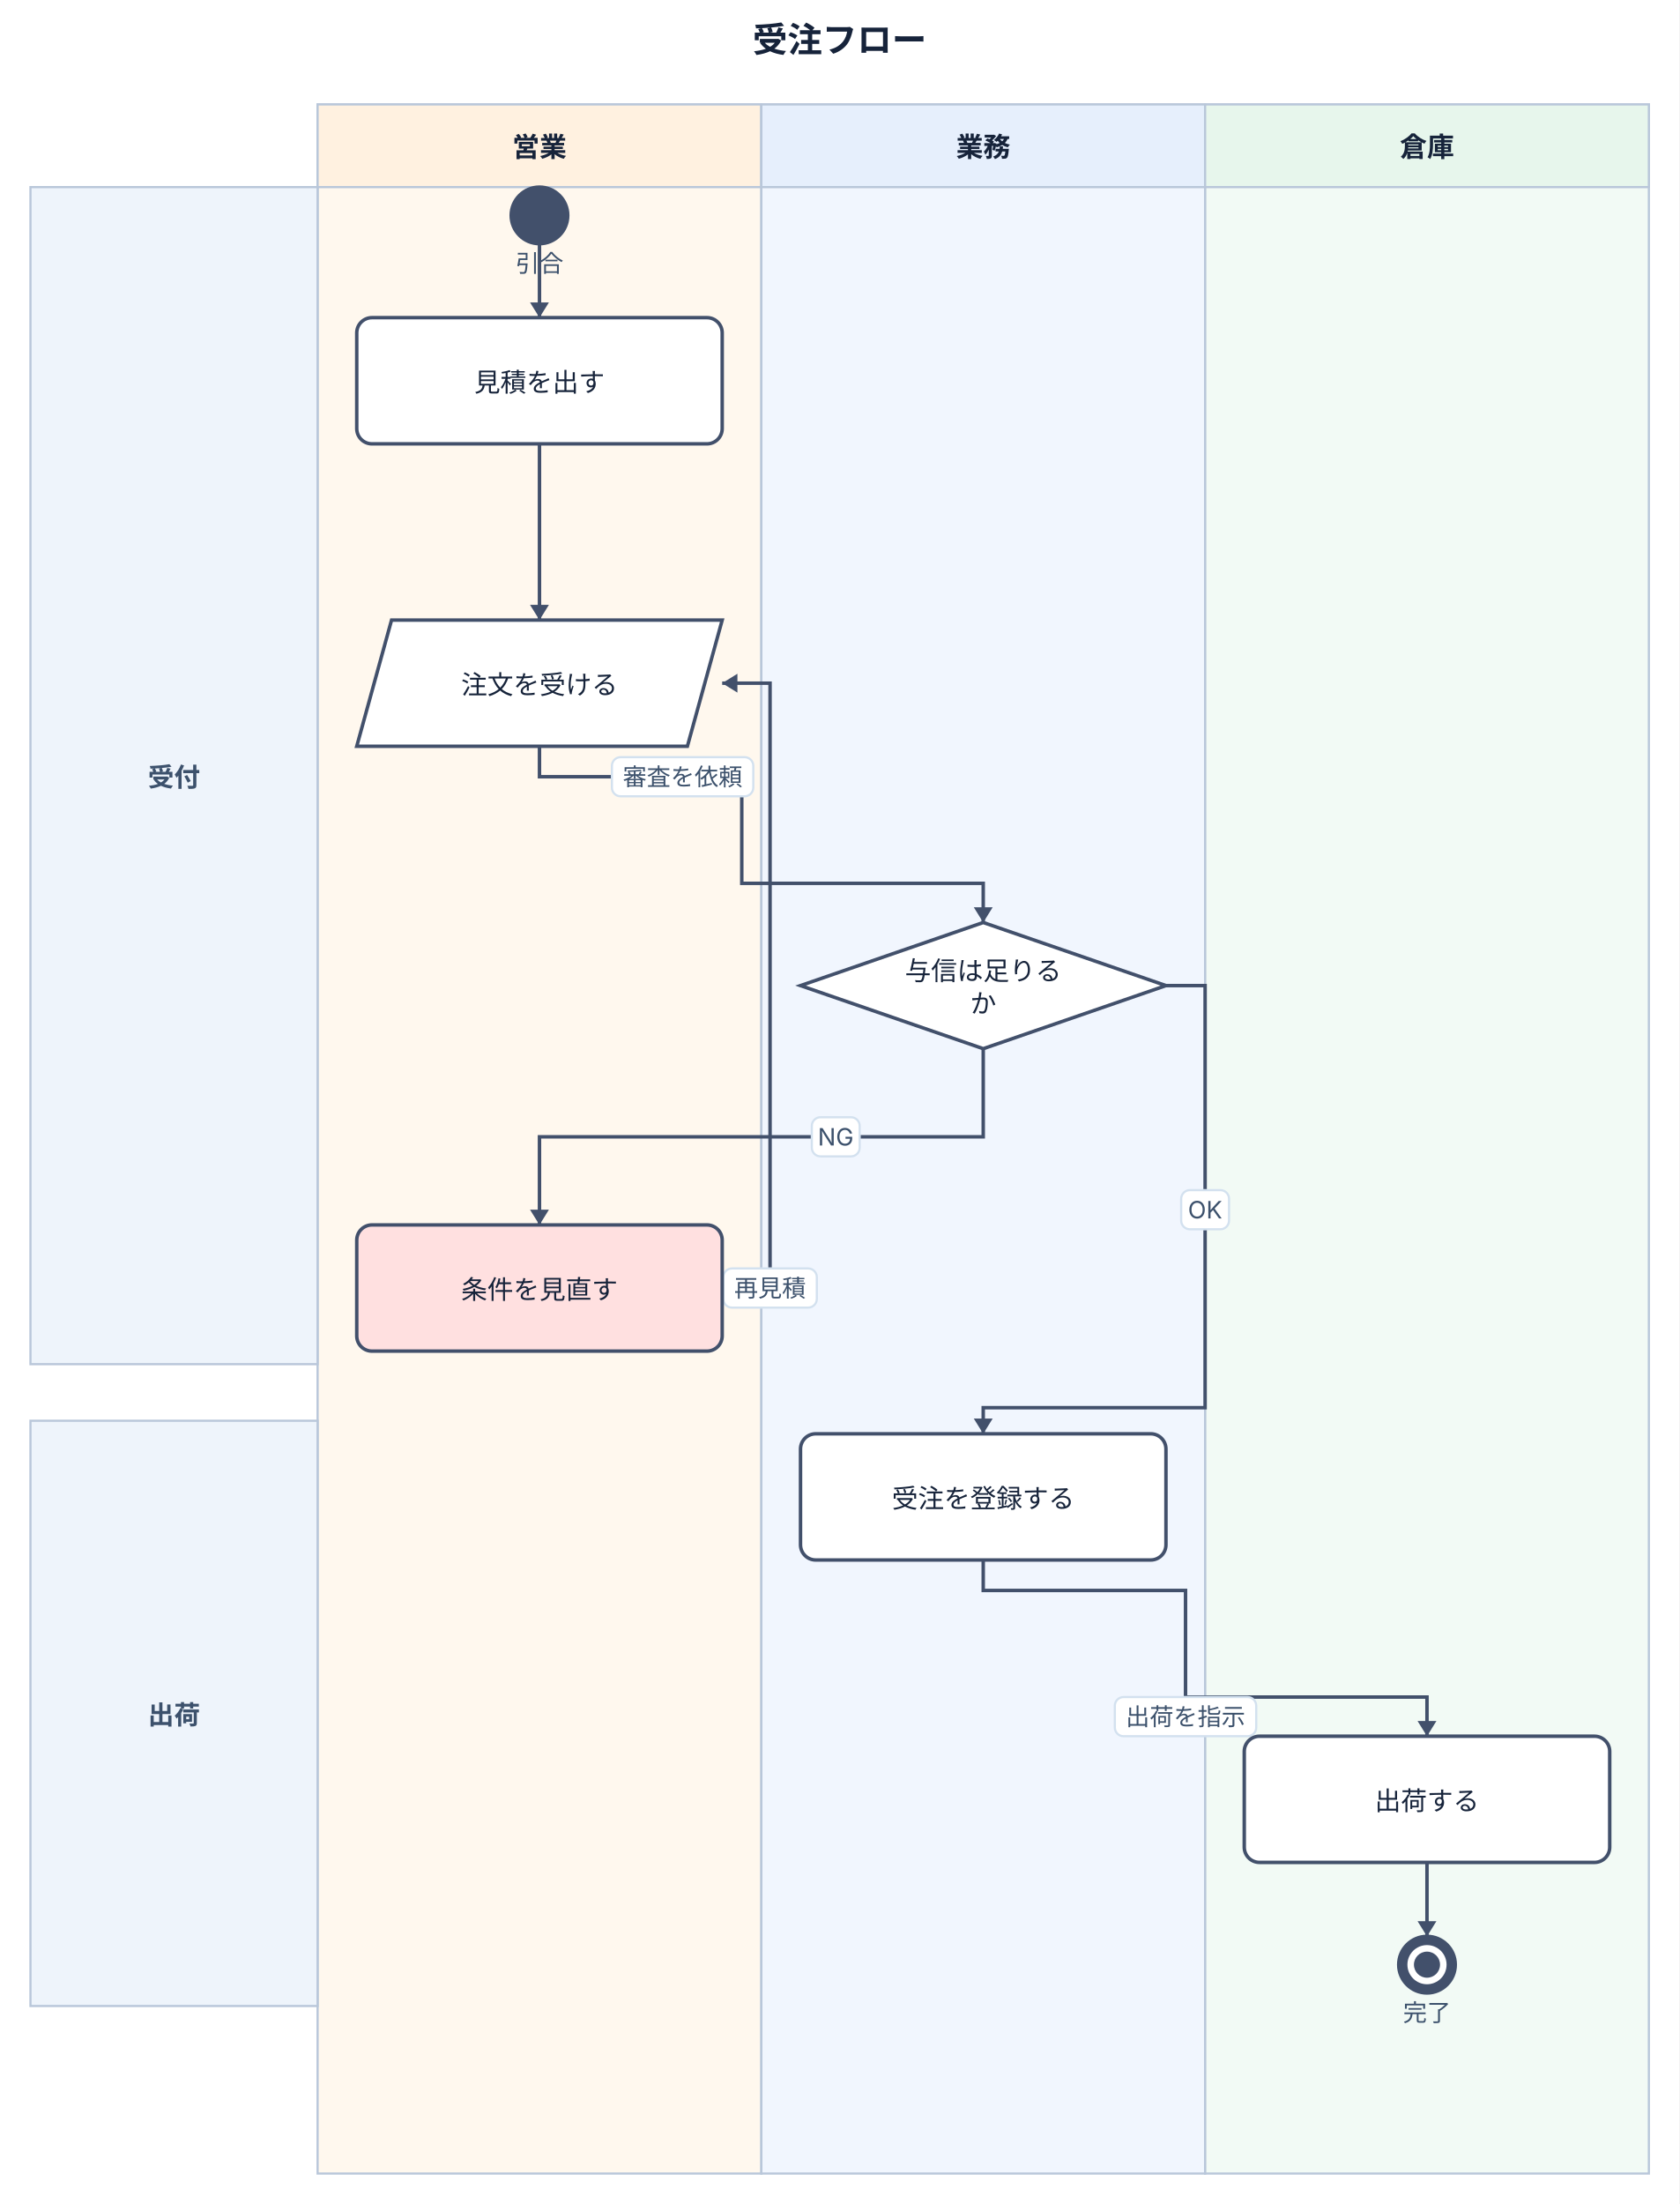
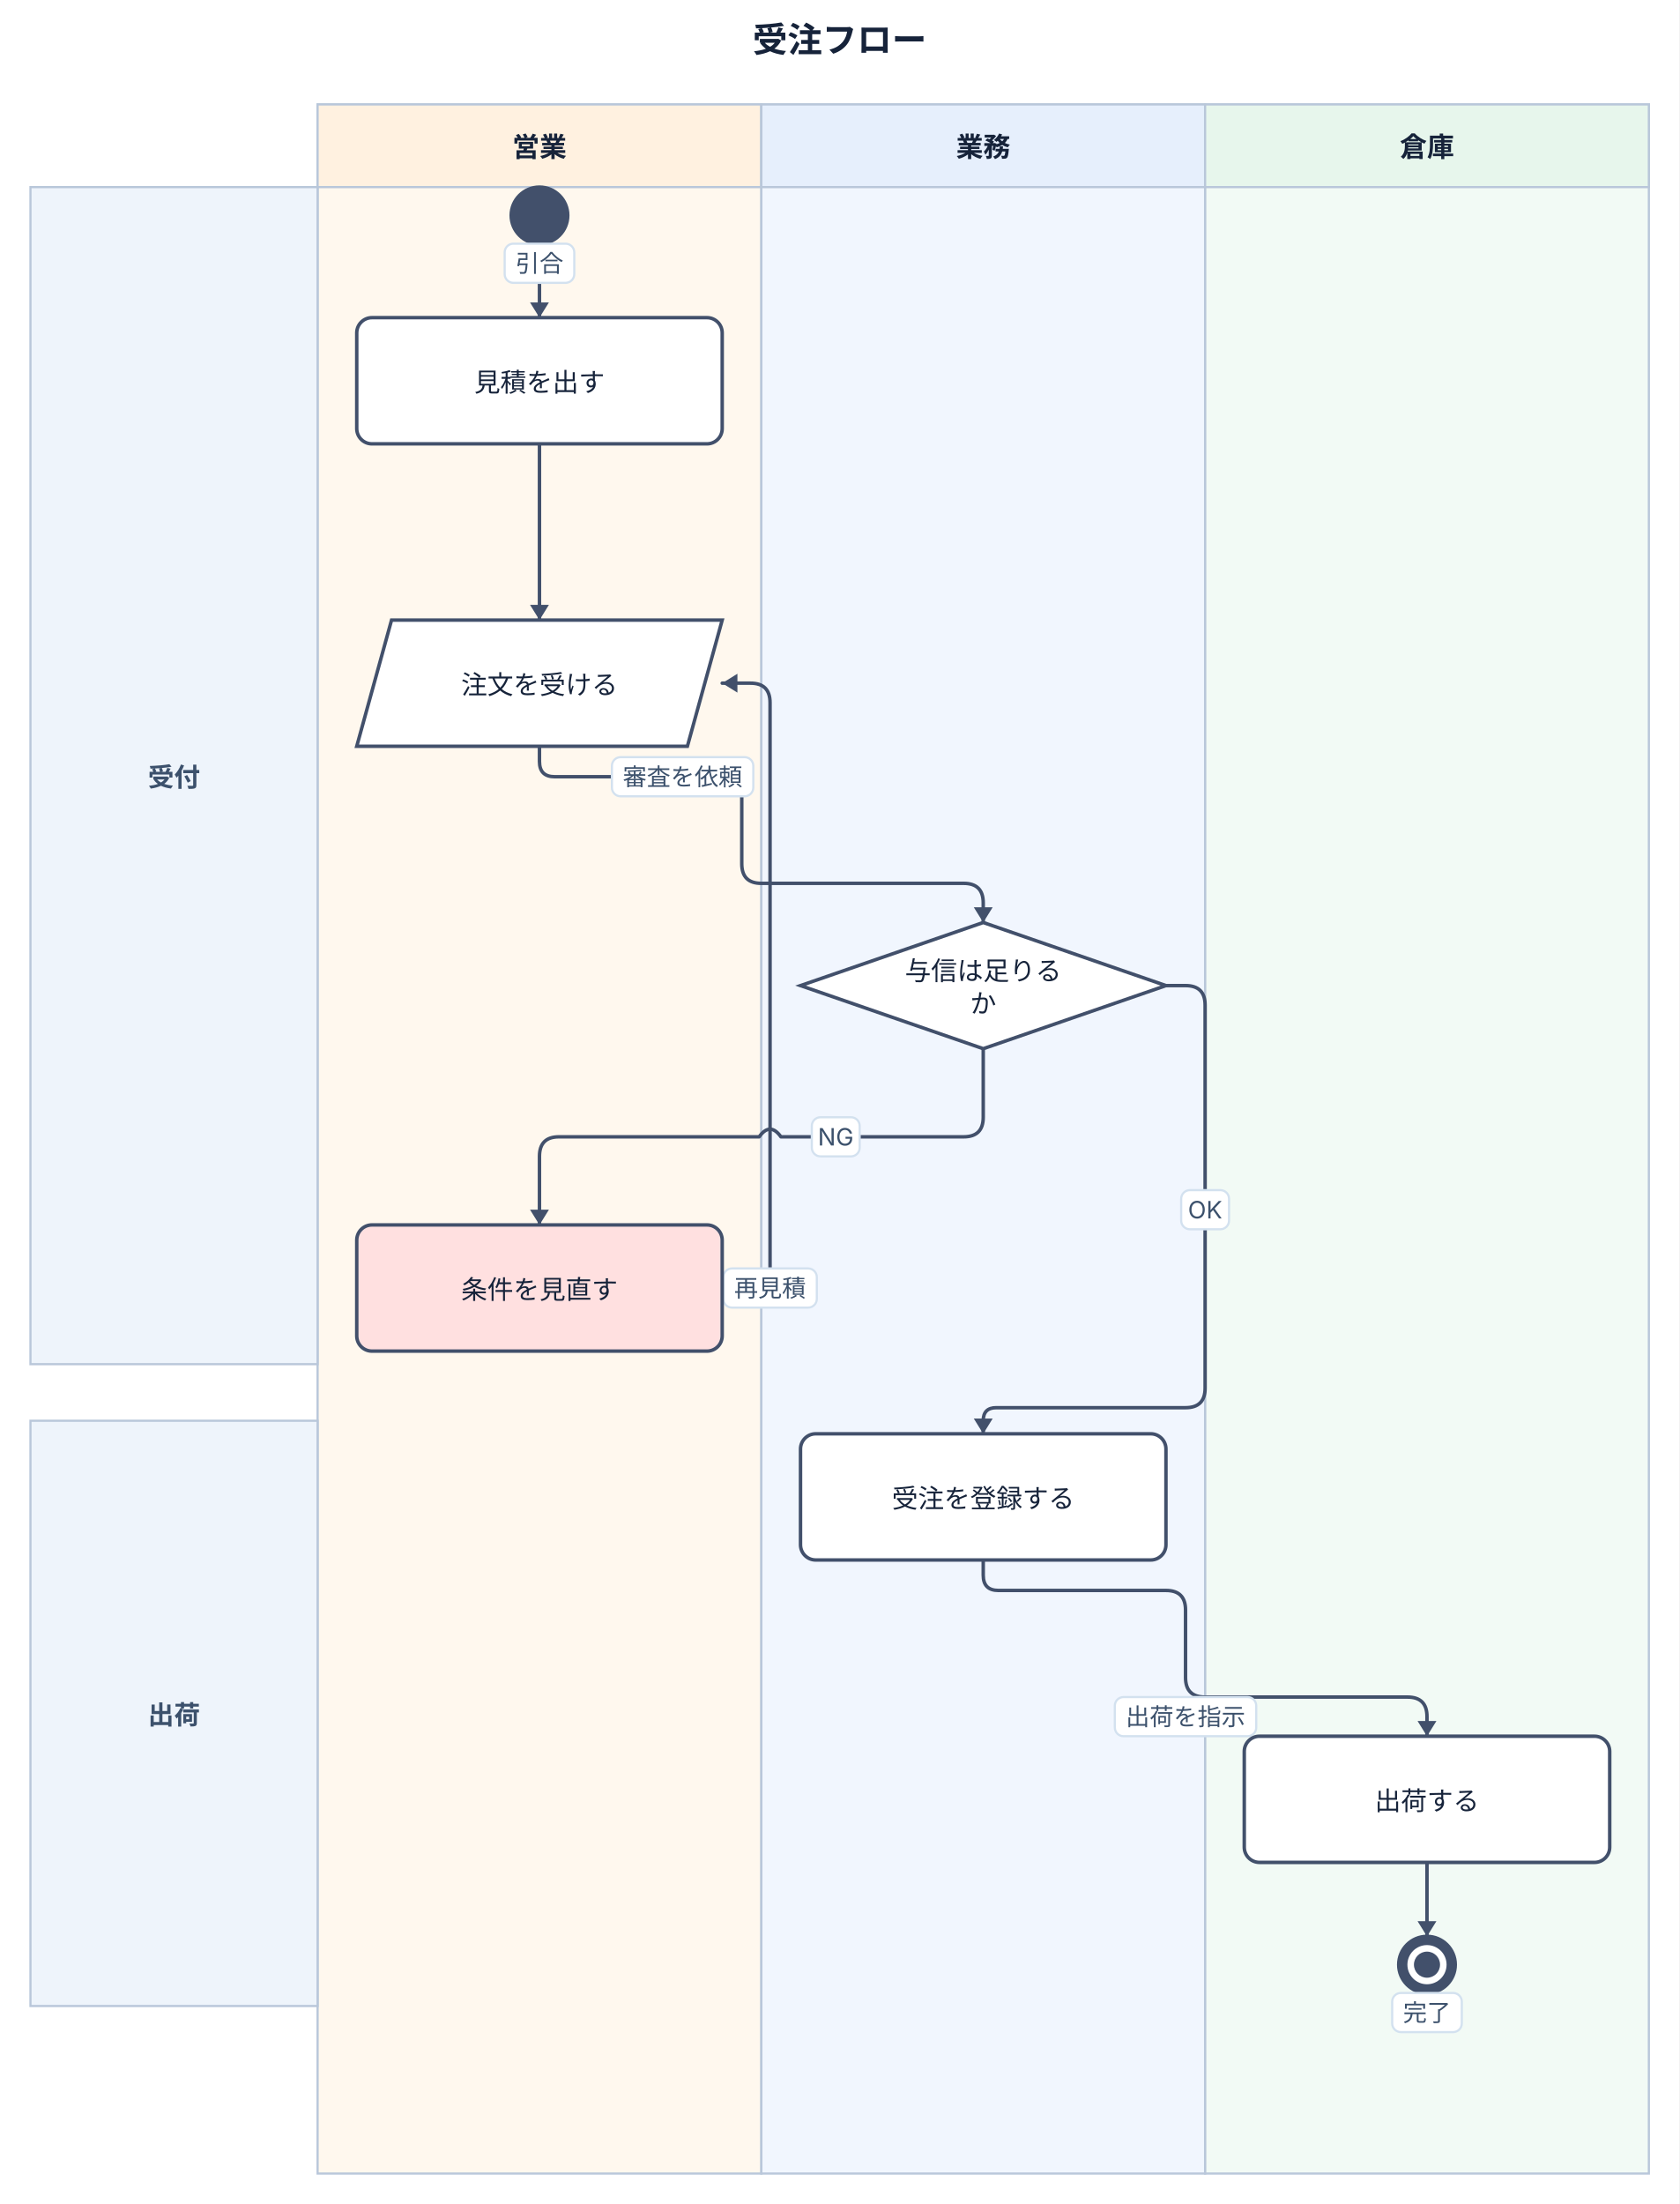
<svg xmlns="http://www.w3.org/2000/svg" width="772" height="1013" viewBox="0 0 772 1013" font-family="Inter, 'Yu Gothic UI', 'Meiryo UI', sans-serif">
  <rect x="0" y="0" width="772" height="1013" fill="#FFFFFF" />
  <text x="386" y="24" text-anchor="middle" font-size="16" font-weight="700" fill="#16233A">受注フロー</text>
  <g transform="translate(14, 48)">
    <g data-pick="lane" data-idx="0">
      <rect class="sl-shape" x="132" y="0" width="204" height="951" fill="#FFF1E0" fill-opacity="0.55" stroke="#B9C7DA" />
      <rect x="132" y="0" width="204" height="38" fill="#FFF1E0" stroke="#B9C7DA" />
      <text x="234" y="24" text-anchor="middle" font-size="12.5" font-weight="700" fill="#16233A">営業</text>
    </g>
    <g data-pick="lane" data-idx="1">
      <rect class="sl-shape" x="336" y="0" width="204" height="951" fill="#E6EFFC" fill-opacity="0.55" stroke="#B9C7DA" />
      <rect x="336" y="0" width="204" height="38" fill="#E6EFFC" stroke="#B9C7DA" />
      <text x="438" y="24" text-anchor="middle" font-size="12.5" font-weight="700" fill="#16233A">業務</text>
    </g>
    <g data-pick="lane" data-idx="2">
      <rect class="sl-shape" x="540" y="0" width="204" height="951" fill="#E7F6EC" fill-opacity="0.55" stroke="#B9C7DA" />
      <rect x="540" y="0" width="204" height="38" fill="#E7F6EC" stroke="#B9C7DA" />
      <text x="642" y="24" text-anchor="middle" font-size="12.5" font-weight="700" fill="#16233A">倉庫</text>
    </g>
    <g data-pick="phase" data-idx="0">
      <rect class="sl-shape" x="0" y="38" width="132" height="541" fill="#EEF4FB" stroke="#B9C7DA" />
      <text x="66" y="313.5" text-anchor="middle" font-size="12" font-weight="700" fill="#3C516C">受付</text>
    </g>
    <g data-pick="phase" data-idx="1">
      <rect class="sl-shape" x="0" y="605" width="132" height="269" fill="#EEF4FB" stroke="#B9C7DA" />
      <text x="66" y="744.5" text-anchor="middle" font-size="12" font-weight="700" fill="#3C516C">出荷</text>
    </g>
    <g>
      <path class="sl-hit" d="M 234 64 V 81 H 234 V 98" fill="none" stroke="transparent" stroke-width="14" data-pick="link" data-idx="0" />
-       <path d="M 234 64 V 81 H 234 V 98" fill="none" stroke="#42506B" stroke-width="1.6" data-pick="link" data-idx="0" />
+       <path d="M 234 64 L 234 81 Q 234 81 234 81 L 234 81 Q 234 81 234 81 L 234 98" fill="none" stroke="#42506B" stroke-width="1.6" stroke-linecap="round" stroke-linejoin="round" data-pick="link" data-idx="0" />
      <polygon class="sl-arrow" points="234,98 229.66,91 238.34,91" fill="#42506B" />
    </g>
    <g>
      <path class="sl-hit" d="M 234 156 V 196.5 H 234 V 237" fill="none" stroke="transparent" stroke-width="14" data-pick="link" data-idx="1" />
-       <path d="M 234 156 V 196.5 H 234 V 237" fill="none" stroke="#42506B" stroke-width="1.6" data-pick="link" data-idx="1" />
+       <path d="M 234 156 L 234 196.5 Q 234 196.5 234 196.5 L 234 196.5 Q 234 196.5 234 196.5 L 234 237" fill="none" stroke="#42506B" stroke-width="1.6" stroke-linecap="round" stroke-linejoin="round" data-pick="link" data-idx="1" />
      <polygon class="sl-arrow" points="234,237 229.66,230 238.34,230" fill="#42506B" />
    </g>
    <g>
      <path class="sl-hit" d="M 234 295 V 309 H 327 V 358 H 438 V 376" fill="none" stroke="transparent" stroke-width="14" data-pick="link" data-idx="2" />
-       <path d="M 234 295 V 309 H 327 V 358 H 438 V 376" fill="none" stroke="#42506B" stroke-width="1.6" data-pick="link" data-idx="2" />
+       <path d="M 234 295 L 234 302 Q 234 309 241 309 L 318 309 Q 327 309 327 318 L 327 349 Q 327 358 336 358 L 429 358 Q 438 358 438 367 L 438 376" fill="none" stroke="#42506B" stroke-width="1.6" stroke-linecap="round" stroke-linejoin="round" data-pick="link" data-idx="2" />
      <polygon class="sl-arrow" points="438,376 433.66,369 442.34,369" fill="#42506B" />
      <rect x="267.3" y="300" width="65" height="18" rx="4" fill="#FFFFFF" stroke="#D3E1EF" data-pick="link" data-idx="2" />
      <text x="299.8" y="313" text-anchor="middle" font-size="11" fill="#3C516C" data-pick="link" data-idx="2">審査を依頼</text>
    </g>
    <g>
      <path class="sl-hit" d="M 522 405 H 540 V 599 H 438 V 611" fill="none" stroke="transparent" stroke-width="14" data-pick="link" data-idx="3" />
-       <path d="M 522 405 H 540 V 599 H 438 V 611" fill="none" stroke="#42506B" stroke-width="1.6" data-pick="link" data-idx="3" />
+       <path d="M 522 405 L 531 405 Q 540 405 540 414 L 540 590 Q 540 599 531 599 L 444 599 Q 438 599 438 605 L 438 611" fill="none" stroke="#42506B" stroke-width="1.6" stroke-linecap="round" stroke-linejoin="round" data-pick="link" data-idx="3" />
      <polygon class="sl-arrow" points="438,611 433.66,604 442.34,604" fill="#42506B" />
      <rect x="529" y="499" width="22" height="18" rx="4" fill="#FFFFFF" stroke="#D3E1EF" data-pick="link" data-idx="3" />
      <text x="540" y="512" text-anchor="middle" font-size="11" fill="#3C516C" data-pick="link" data-idx="3">OK</text>
    </g>
    <g>
      <path class="sl-hit" d="M 438 434 V 474.5 H 234 V 515" fill="none" stroke="transparent" stroke-width="14" data-pick="link" data-idx="4" />
-       <path d="M 438 434 V 474.5 H 234 V 515" fill="none" stroke="#42506B" stroke-width="1.6" data-pick="link" data-idx="4" />
+       <path d="M 438 434 L 438 465.5 Q 438 474.5 429 474.5 L 345 474.5 Q 340 467.5 335 474.5 L 243 474.5 Q 234 474.5 234 483.5 L 234 515" fill="none" stroke="#42506B" stroke-width="1.6" stroke-linecap="round" stroke-linejoin="round" data-pick="link" data-idx="4" />
      <polygon class="sl-arrow" points="234,515 229.66,508 238.34,508" fill="#42506B" />
      <rect x="359.2" y="465.5" width="22" height="18" rx="4" fill="#FFFFFF" stroke="#D3E1EF" data-pick="link" data-idx="4" />
      <text x="370.2" y="478.5" text-anchor="middle" font-size="11" fill="#3C516C" data-pick="link" data-idx="4">NG</text>
    </g>
    <g>
      <path class="sl-hit" d="M 318 544 H 340 V 266 H 318" fill="none" stroke="transparent" stroke-width="14" data-pick="link" data-idx="5" />
-       <path d="M 318 544 H 340 V 266 H 318" fill="none" stroke="#42506B" stroke-width="1.6" data-pick="link" data-idx="5" />
+       <path d="M 318 544 L 331 544 Q 340 544 340 535 L 340 275 Q 340 266 331 266 L 318 266" fill="none" stroke="#42506B" stroke-width="1.6" stroke-linecap="round" stroke-linejoin="round" data-pick="link" data-idx="5" />
      <polygon class="sl-arrow" points="318,266 325,261.66 325,270.34" fill="#42506B" />
      <rect x="318.5" y="535" width="43" height="18" rx="4" fill="#FFFFFF" stroke="#D3E1EF" data-pick="link" data-idx="5" />
      <text x="340" y="548" text-anchor="middle" font-size="11" fill="#3C516C" data-pick="link" data-idx="5">再見積</text>
    </g>
    <g>
      <path class="sl-hit" d="M 438 669 V 683 H 531 V 732 H 642 V 750" fill="none" stroke="transparent" stroke-width="14" data-pick="link" data-idx="6" />
-       <path d="M 438 669 V 683 H 531 V 732 H 642 V 750" fill="none" stroke="#42506B" stroke-width="1.6" data-pick="link" data-idx="6" />
+       <path d="M 438 669 L 438 676 Q 438 683 445 683 L 522 683 Q 531 683 531 692 L 531 723 Q 531 732 540 732 L 633 732 Q 642 732 642 741 L 642 750" fill="none" stroke="#42506B" stroke-width="1.6" stroke-linecap="round" stroke-linejoin="round" data-pick="link" data-idx="6" />
      <polygon class="sl-arrow" points="642,750 637.66,743 646.34,743" fill="#42506B" />
      <rect x="498.5" y="732" width="65" height="18" rx="4" fill="#FFFFFF" stroke="#D3E1EF" data-pick="link" data-idx="6" />
      <text x="531" y="745" text-anchor="middle" font-size="11" fill="#3C516C" data-pick="link" data-idx="6">出荷を指示</text>
    </g>
    <g>
      <path class="sl-hit" d="M 642 808 V 825 H 642 V 842" fill="none" stroke="transparent" stroke-width="14" data-pick="link" data-idx="7" />
-       <path d="M 642 808 V 825 H 642 V 842" fill="none" stroke="#42506B" stroke-width="1.6" data-pick="link" data-idx="7" />
+       <path d="M 642 808 L 642 825 Q 642 825 642 825 L 642 825 Q 642 825 642 825 L 642 842" fill="none" stroke="#42506B" stroke-width="1.6" stroke-linecap="round" stroke-linejoin="round" data-pick="link" data-idx="7" />
      <polygon class="sl-arrow" points="642,842 637.66,835 646.34,835" fill="#42506B" />
    </g>
    <g data-pick="node" data-idx="1">
      <rect class="sl-shape" x="150" y="98" width="168" height="58" rx="7" ry="7" fill="#FFFFFF" stroke="#42506B" stroke-width="1.6" />
      <text x="234" y="132" text-anchor="middle" font-size="12" fill="#16233A">見積を出す</text>
    </g>
    <g data-pick="node" data-idx="2">
      <polygon class="sl-shape" points="166,237 318,237 302,295 150,295" fill="#FFFFFF" stroke="#42506B" stroke-width="1.6" />
      <text x="234" y="271" text-anchor="middle" font-size="12" fill="#16233A">注文を受ける</text>
    </g>
    <g data-pick="node" data-idx="4">
      <rect class="sl-shape" x="150" y="515" width="168" height="58" rx="7" ry="7" fill="#FFE0E0" stroke="#42506B" stroke-width="1.6" />
      <text x="234" y="549" text-anchor="middle" font-size="12" fill="#16233A">条件を見直す</text>
    </g>
    <g data-pick="node" data-idx="3">
      <polygon class="sl-shape" points="438,376 522,405 438,434 354,405" fill="#FFFFFF" stroke="#42506B" stroke-width="1.6" />
      <text x="438" y="402.5" text-anchor="middle" font-size="12" fill="#16233A">与信は足りる</text>
      <text x="438" y="417.5" text-anchor="middle" font-size="12" fill="#16233A">か</text>
    </g>
    <g data-pick="node" data-idx="5">
      <rect class="sl-shape" x="354" y="611" width="168" height="58" rx="7" ry="7" fill="#FFFFFF" stroke="#42506B" stroke-width="1.6" />
      <text x="438" y="645" text-anchor="middle" font-size="12" fill="#16233A">受注を登録する</text>
    </g>
    <g data-pick="node" data-idx="6">
      <rect class="sl-shape" x="558" y="750" width="168" height="58" rx="7" ry="7" fill="#FFFFFF" stroke="#42506B" stroke-width="1.6" />
      <text x="642" y="784" text-anchor="middle" font-size="12" fill="#16233A">出荷する</text>
    </g>
    <g data-pick="node" data-idx="0">
      <circle class="sl-shape" cx="234" cy="51" r="13" fill="#42506B" stroke="#42506B" stroke-width="1.6" />
+       <rect x="218" y="64" width="32" height="18" rx="4" fill="#FFFFFF" stroke="#D3E1EF" />
      <text x="234" y="77" text-anchor="middle" font-size="11" fill="#3C516C">引合</text>
    </g>
    <g data-pick="node" data-idx="7">
      <circle class="sl-shape" cx="642" cy="855" r="13" fill="#42506B" stroke="#42506B" stroke-width="1.6" />
      <circle cx="642" cy="855" r="9" fill="#FFFFFF" />
      <circle cx="642" cy="855" r="6" fill="#42506B" />
+       <rect x="626" y="868" width="32" height="18" rx="4" fill="#FFFFFF" stroke="#D3E1EF" />
      <text x="642" y="881" text-anchor="middle" font-size="11" fill="#3C516C">完了</text>
    </g>
  </g>
</svg>
